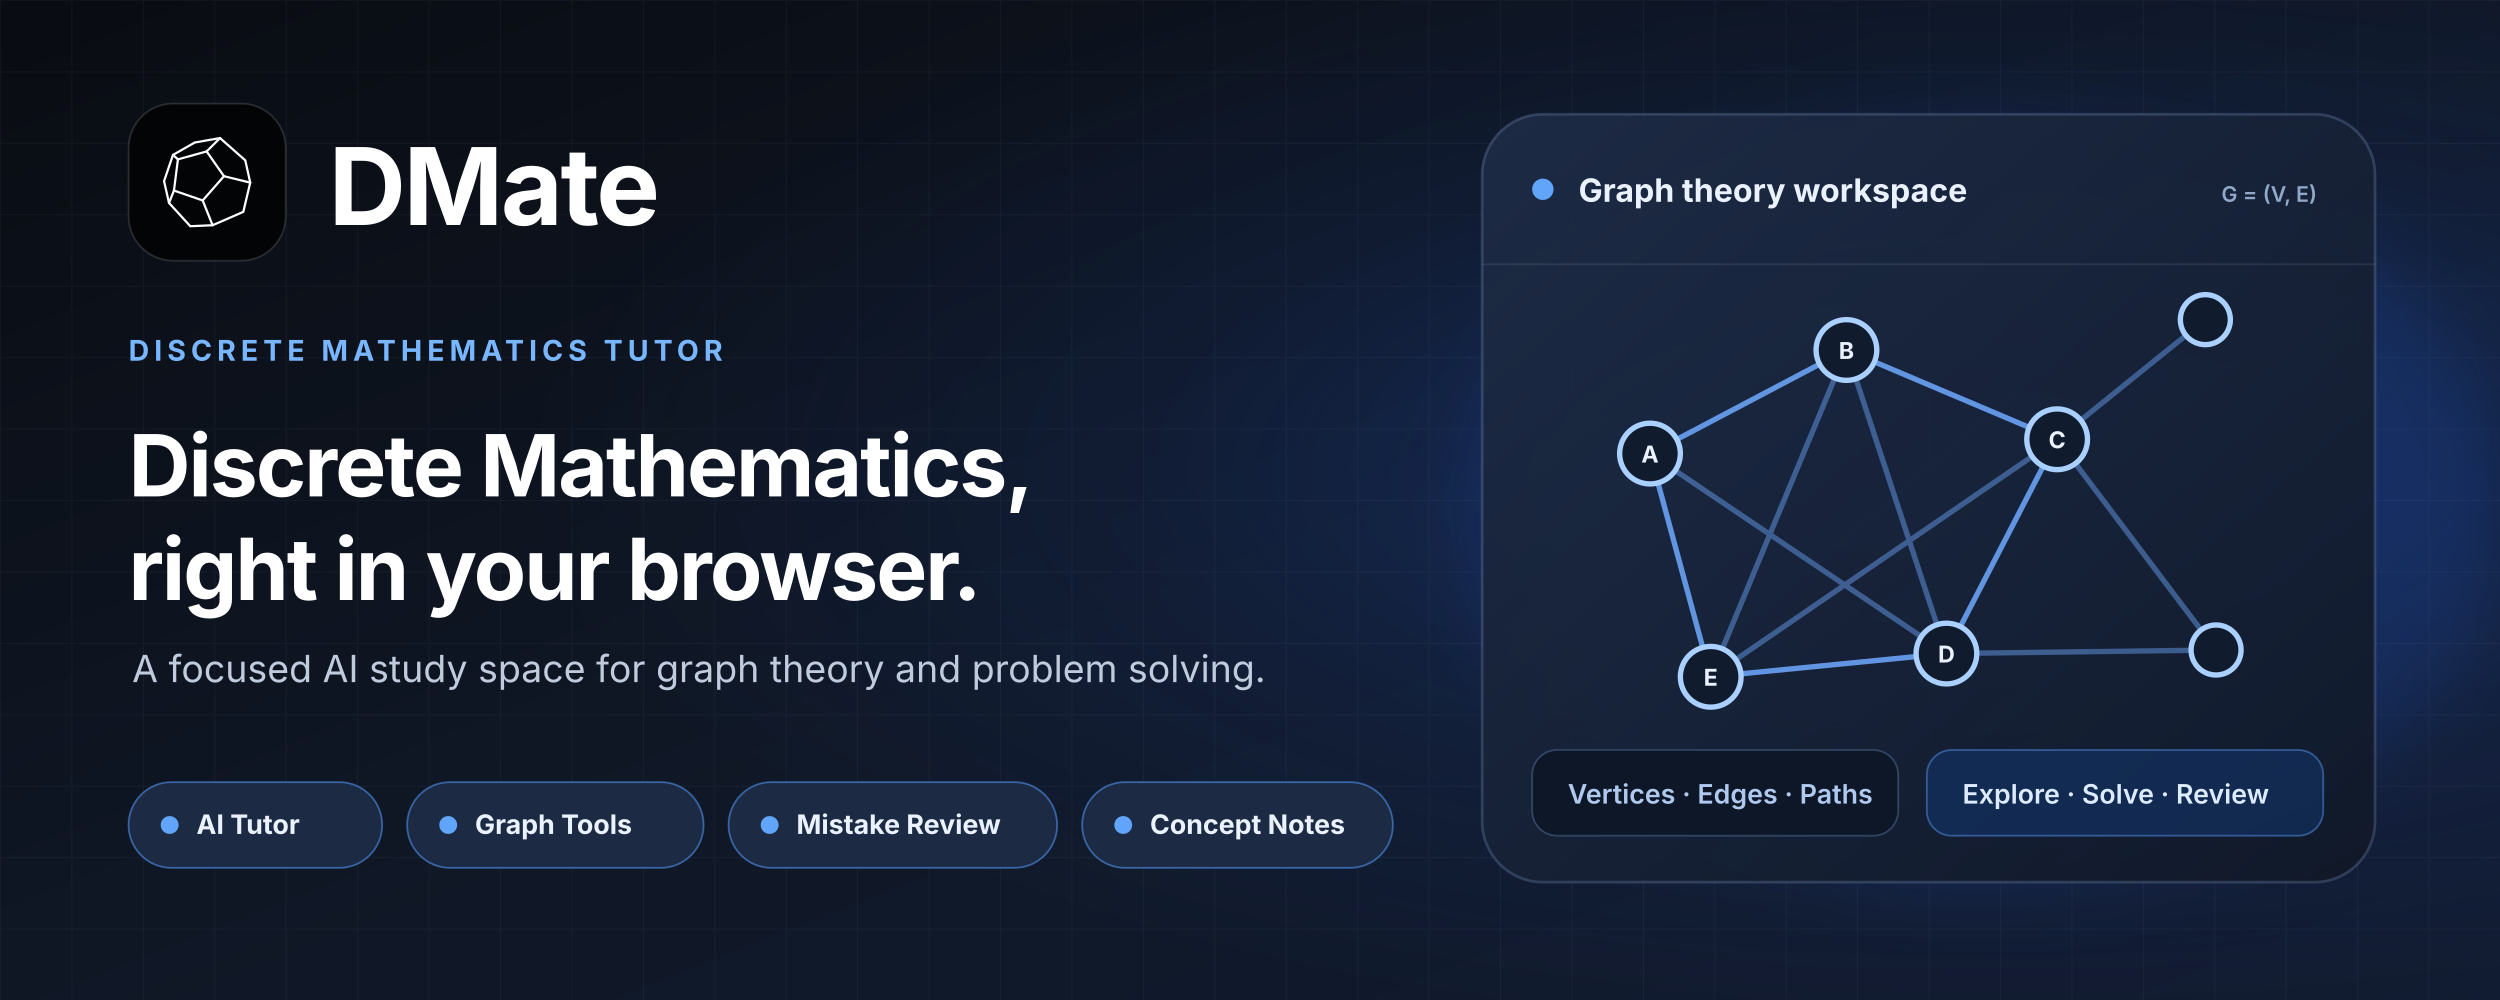
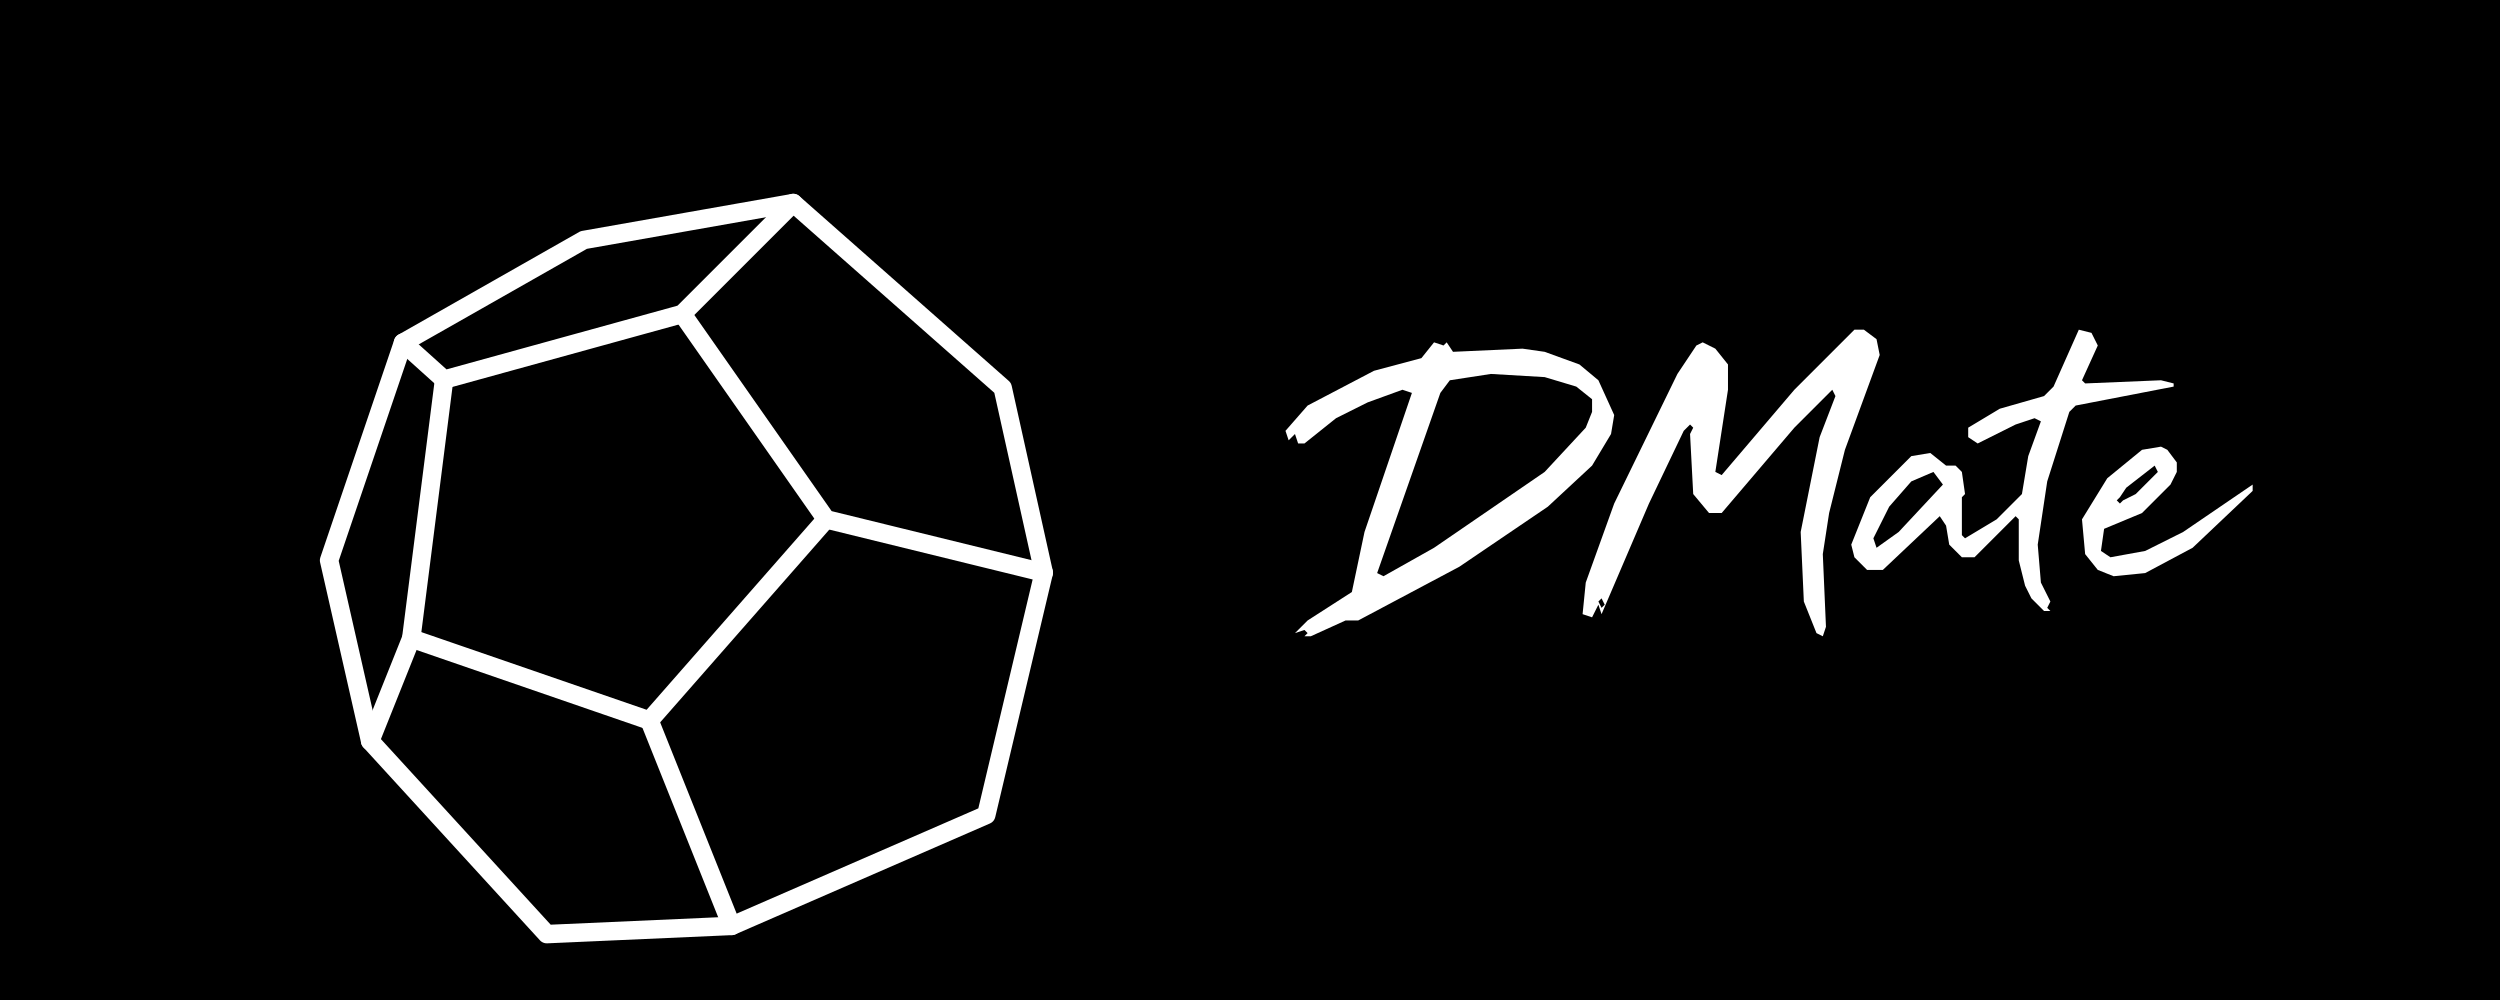
<svg xmlns="http://www.w3.org/2000/svg" width="1400" height="560" viewBox="0 0 1400 560">
-   <defs>
-     <linearGradient id="bg" x1="0" y1="0" x2="1" y2="1">
-       <stop offset="0" stop-color="#090C12" />
-       <stop offset=".55" stop-color="#101827" />
-       <stop offset="1" stop-color="#111B30" />
-     </linearGradient>
-     <radialGradient id="glow" cx="79%" cy="47%" r="58%">
-       <stop offset="0" stop-color="#2563EB" stop-opacity=".30" />
-       <stop offset=".58" stop-color="#2563EB" stop-opacity=".08" />
-       <stop offset="1" stop-color="#2563EB" stop-opacity="0" />
-     </radialGradient>
-     <linearGradient id="card" x1="0" y1="0" x2="1" y2="1">
-       <stop offset="0" stop-color="#1D2B45" stop-opacity=".96" />
-       <stop offset="1" stop-color="#101827" stop-opacity=".90" />
-     </linearGradient>
-     <pattern id="grid" width="40" height="40" patternUnits="userSpaceOnUse">
-       <path d="M40 0H0V40" fill="none" stroke="#A8BDE4" stroke-opacity=".055" />
-     </pattern>
-     <filter id="shadow" x="-30%" y="-30%" width="160%" height="160%">
-       <feGaussianBlur stdDeviation="18" />
-     </filter>
-   </defs>
-   <rect width="1400" height="560" fill="url(#bg)" />
-   <rect width="1400" height="560" fill="url(#glow)" />
-   <rect width="1400" height="560" fill="url(#grid)" />
-   <ellipse cx="1110" cy="284" rx="290" ry="215" fill="#2563EB" opacity=".12" filter="url(#shadow)" />
-   <rect x="72" y="58" width="88" height="88" rx="25" fill="#030406" stroke="#fff" stroke-opacity=".14" />
-   <g transform="translate(80.5 66.5) scale(.2773438)" fill="none" stroke="#fff" stroke-width="4.5" stroke-linecap="round" stroke-linejoin="round">
-     <path d="M59 73 L103 48 L154 39 L205 84 L215 129 L201 188 L139 215 L94 217 L51 170 L41 126 L59 73" />
-     <path d="M59 73 L69 82 L127 66 L154 39" />
-     <path d="M69 82 L61 145 L51 170" />
-     <path d="M127 66 L162 116 L215 129" />
-     <path d="M162 116 L119 165 L61 145" />
-     <path d="M119 165 L139 215" />
+   <rect width="1400" height="560" fill="black" />
+   <g transform="translate(90 24) scale(2.3)">
+     <g fill="none" stroke="white" stroke-width="4.5" stroke-linecap="round" stroke-linejoin="round">
+       <path d="M59 73 L103 48 L154 39 L205 84 L215 129 L201 188 L139 215 L94 217 L51 170 L41 126 L59 73" />
+       <path d="M59 73 L69 82 L127 66 L154 39" />
+       <path d="M69 82 L61 145 L51 170" />
+       <path d="M127 66 L162 116 L215 129" />
+       <path d="M162 116 L119 165 L61 145" />
+       <path d="M119 165 L139 215" />
+     </g>
  </g>
-   <text x="184" y="126" fill="#fff" font-family="Inter,Arial,sans-serif" font-size="60" font-weight="750" letter-spacing="-1.4">DMate</text>
-   <text x="72" y="202" fill="#78B7FF" font-family="Inter,Arial,sans-serif" font-size="16" font-weight="700" letter-spacing="2.8">DISCRETE MATHEMATICS TUTOR</text>
-   <text x="72" y="278" fill="#fff" font-family="Inter,Arial,sans-serif" font-size="48" font-weight="700" letter-spacing="-1.1">Discrete Mathematics,</text>
-   <text x="72" y="336" fill="#fff" font-family="Inter,Arial,sans-serif" font-size="48" font-weight="700" letter-spacing="-1.1">right in your browser.</text>
-   <text x="74" y="382" fill="#C0CCDE" font-family="Inter,Arial,sans-serif" font-size="21">A focused AI study space for graph theory and problem solving.</text>
-   <g font-family="Inter,Arial,sans-serif" font-size="15" font-weight="650">
-     <rect x="72" y="438" width="142" height="48" rx="24" fill="#1C2B43" stroke="#4D8CE5" stroke-opacity=".62" />
-     <circle cx="95" cy="462" r="5" fill="#60A5FA" />
-     <text x="110" y="467" fill="#EAF2FF">AI Tutor</text>
-     <rect x="228" y="438" width="166" height="48" rx="24" fill="#1C2B43" stroke="#4D8CE5" stroke-opacity=".62" />
-     <circle cx="251" cy="462" r="5" fill="#60A5FA" />
-     <text x="266" y="467" fill="#EAF2FF">Graph Tools</text>
-     <rect x="408" y="438" width="184" height="48" rx="24" fill="#1C2B43" stroke="#4D8CE5" stroke-opacity=".62" />
-     <circle cx="431" cy="462" r="5" fill="#60A5FA" />
-     <text x="446" y="467" fill="#EAF2FF">Mistake Review</text>
-     <rect x="606" y="438" width="174" height="48" rx="24" fill="#1C2B43" stroke="#4D8CE5" stroke-opacity=".62" />
-     <circle cx="629" cy="462" r="5" fill="#60A5FA" />
-     <text x="644" y="467" fill="#EAF2FF">Concept Notes</text>
-   </g>
-   <g transform="translate(830 64)">
-     <rect x="0" y="0" width="500" height="430" rx="34" fill="url(#card)" stroke="#9AB7E8" stroke-opacity=".22" stroke-width="1.5" />
-     <path d="M0 84H500" stroke="#AFC7ED" stroke-opacity=".12" />
-     <circle cx="34" cy="42" r="6" fill="#60A5FA" />
-     <text x="54" y="49" fill="#EAF2FF" font-family="Inter,Arial,sans-serif" font-size="18" font-weight="650">Graph theory workspace</text>
-     <text x="414" y="49" fill="#91A8C9" font-family="Inter,Arial,sans-serif" font-size="12" font-weight="600">G = (V, E)</text>
-     <g fill="none" stroke="#6EA9FF" stroke-width="3" stroke-linecap="round" opacity=".85">
-       <path d="M94 190L204 132L322 182L260 302L128 315L94 190Z" />
-       <path d="M94 190L260 302M204 132L260 302M204 132L128 315M322 182L128 315" opacity=".52" />
-       <path d="M322 182L405 115M322 182L411 300M260 302L411 300" opacity=".52" />
-     </g>
-     <g fill="#101B2E" stroke="#A9D0FF" stroke-width="3">
-       <circle cx="94" cy="190" r="17" />
-       <circle cx="204" cy="132" r="17" />
-       <circle cx="322" cy="182" r="17" />
-       <circle cx="260" cy="302" r="17" />
-       <circle cx="128" cy="315" r="17" />
-       <circle cx="405" cy="115" r="14" />
-       <circle cx="411" cy="300" r="14" />
-     </g>
-     <g fill="#EAF2FF" font-family="Inter,Arial,sans-serif" font-size="13" font-weight="700" text-anchor="middle">
-       <text x="94" y="195">A</text>
-       <text x="204" y="137">B</text>
-       <text x="322" y="187">C</text>
-       <text x="260" y="307">D</text>
-       <text x="128" y="320">E</text>
-     </g>
-     <rect x="28" y="356" width="205" height="48" rx="14" fill="#0D1728" stroke="#8DB9F6" stroke-opacity=".26" />
-     <text x="48" y="386" fill="#AFC9EF" font-family="Inter,Arial,sans-serif" font-size="15" font-weight="600">Vertices · Edges · Paths</text>
-     <rect x="249" y="356" width="222" height="48" rx="14" fill="#12356A" fill-opacity=".58" stroke="#5A9CFA" stroke-opacity=".46" />
-     <text x="269" y="386" fill="#DDEBFF" font-family="Inter,Arial,sans-serif" font-size="15" font-weight="600">Explore · Solve · Review</text>
+   <g transform="translate(665 151) scale(1.77)">
+     <path d="M337 68 L315 83 L303 89 L292 91 L289 89 L290 82 L302 77 L311 68 L313 64 L313 61 L310 57 L308 56 L302 57 L291 66 L283 79 L284 90 L288 95 L293 97 L303 96 L318 88 L337 70 Z M294 73 L295 72 L296 73 L295 74 Z M306 62 L307 64 L300 71 L296 73 L295 72 L297 69 Z M130 35 L124 30 L113 26 L106 25 L84 26 L82 23 L81 24 L78 23 L74 28 L59 32 L38 43 L31 51 L32 54 L34 52 L35 55 L37 55 L47 47 L57 42 L68 38 L71 39 L56 83 L52 102 L38 111 L34 115 L37 114 L38 115 L37 116 L39 116 L50 111 L54 111 L86 94 L114 75 L128 62 L134 52 L135 46 Z M128 41 L128 45 L126 50 L113 64 L78 88 L62 97 L60 96 L80 39 L83 35 L96 33 L113 34 L123 37 Z M312 36 L308 35 L284 36 L283 35 L288 24 L286 20 L282 19 L274 37 L271 40 L257 44 L247 50 L247 53 L250 55 L262 49 L268 47 L270 48 L266 59 L264 71 L256 79 L246 85 L245 84 L245 72 L246 71 L245 64 L243 62 L240 62 L235 58 L229 59 L216 72 L210 87 L211 91 L215 95 L220 95 L238 78 L240 81 L241 87 L245 91 L249 91 L262 78 L263 79 L263 92 L265 100 L267 104 L271 108 L273 108 L272 107 L273 105 L270 99 L269 87 L272 67 L279 45 L281 43 L312 37 Z M236 64 L239 68 L225 83 L218 88 L217 85 L222 75 L229 67 Z M218 22 L214 19 L211 19 L192 38 L169 65 L167 64 L171 38 L171 30 L167 25 L163 23 L161 24 L155 33 L135 74 L126 99 L125 109 L128 110 L130 106 L131 109 L146 74 L157 51 L159 49 L160 50 L159 52 L160 71 L165 77 L169 77 L192 50 L204 38 L205 40 L200 53 L194 83 L195 105 L199 115 L201 116 L202 113 L201 90 L203 77 L208 57 L219 27 Z M130 105 L131 104 L132 106 L131 107 Z" fill="white" fill-rule="evenodd" />
  </g>
</svg>
